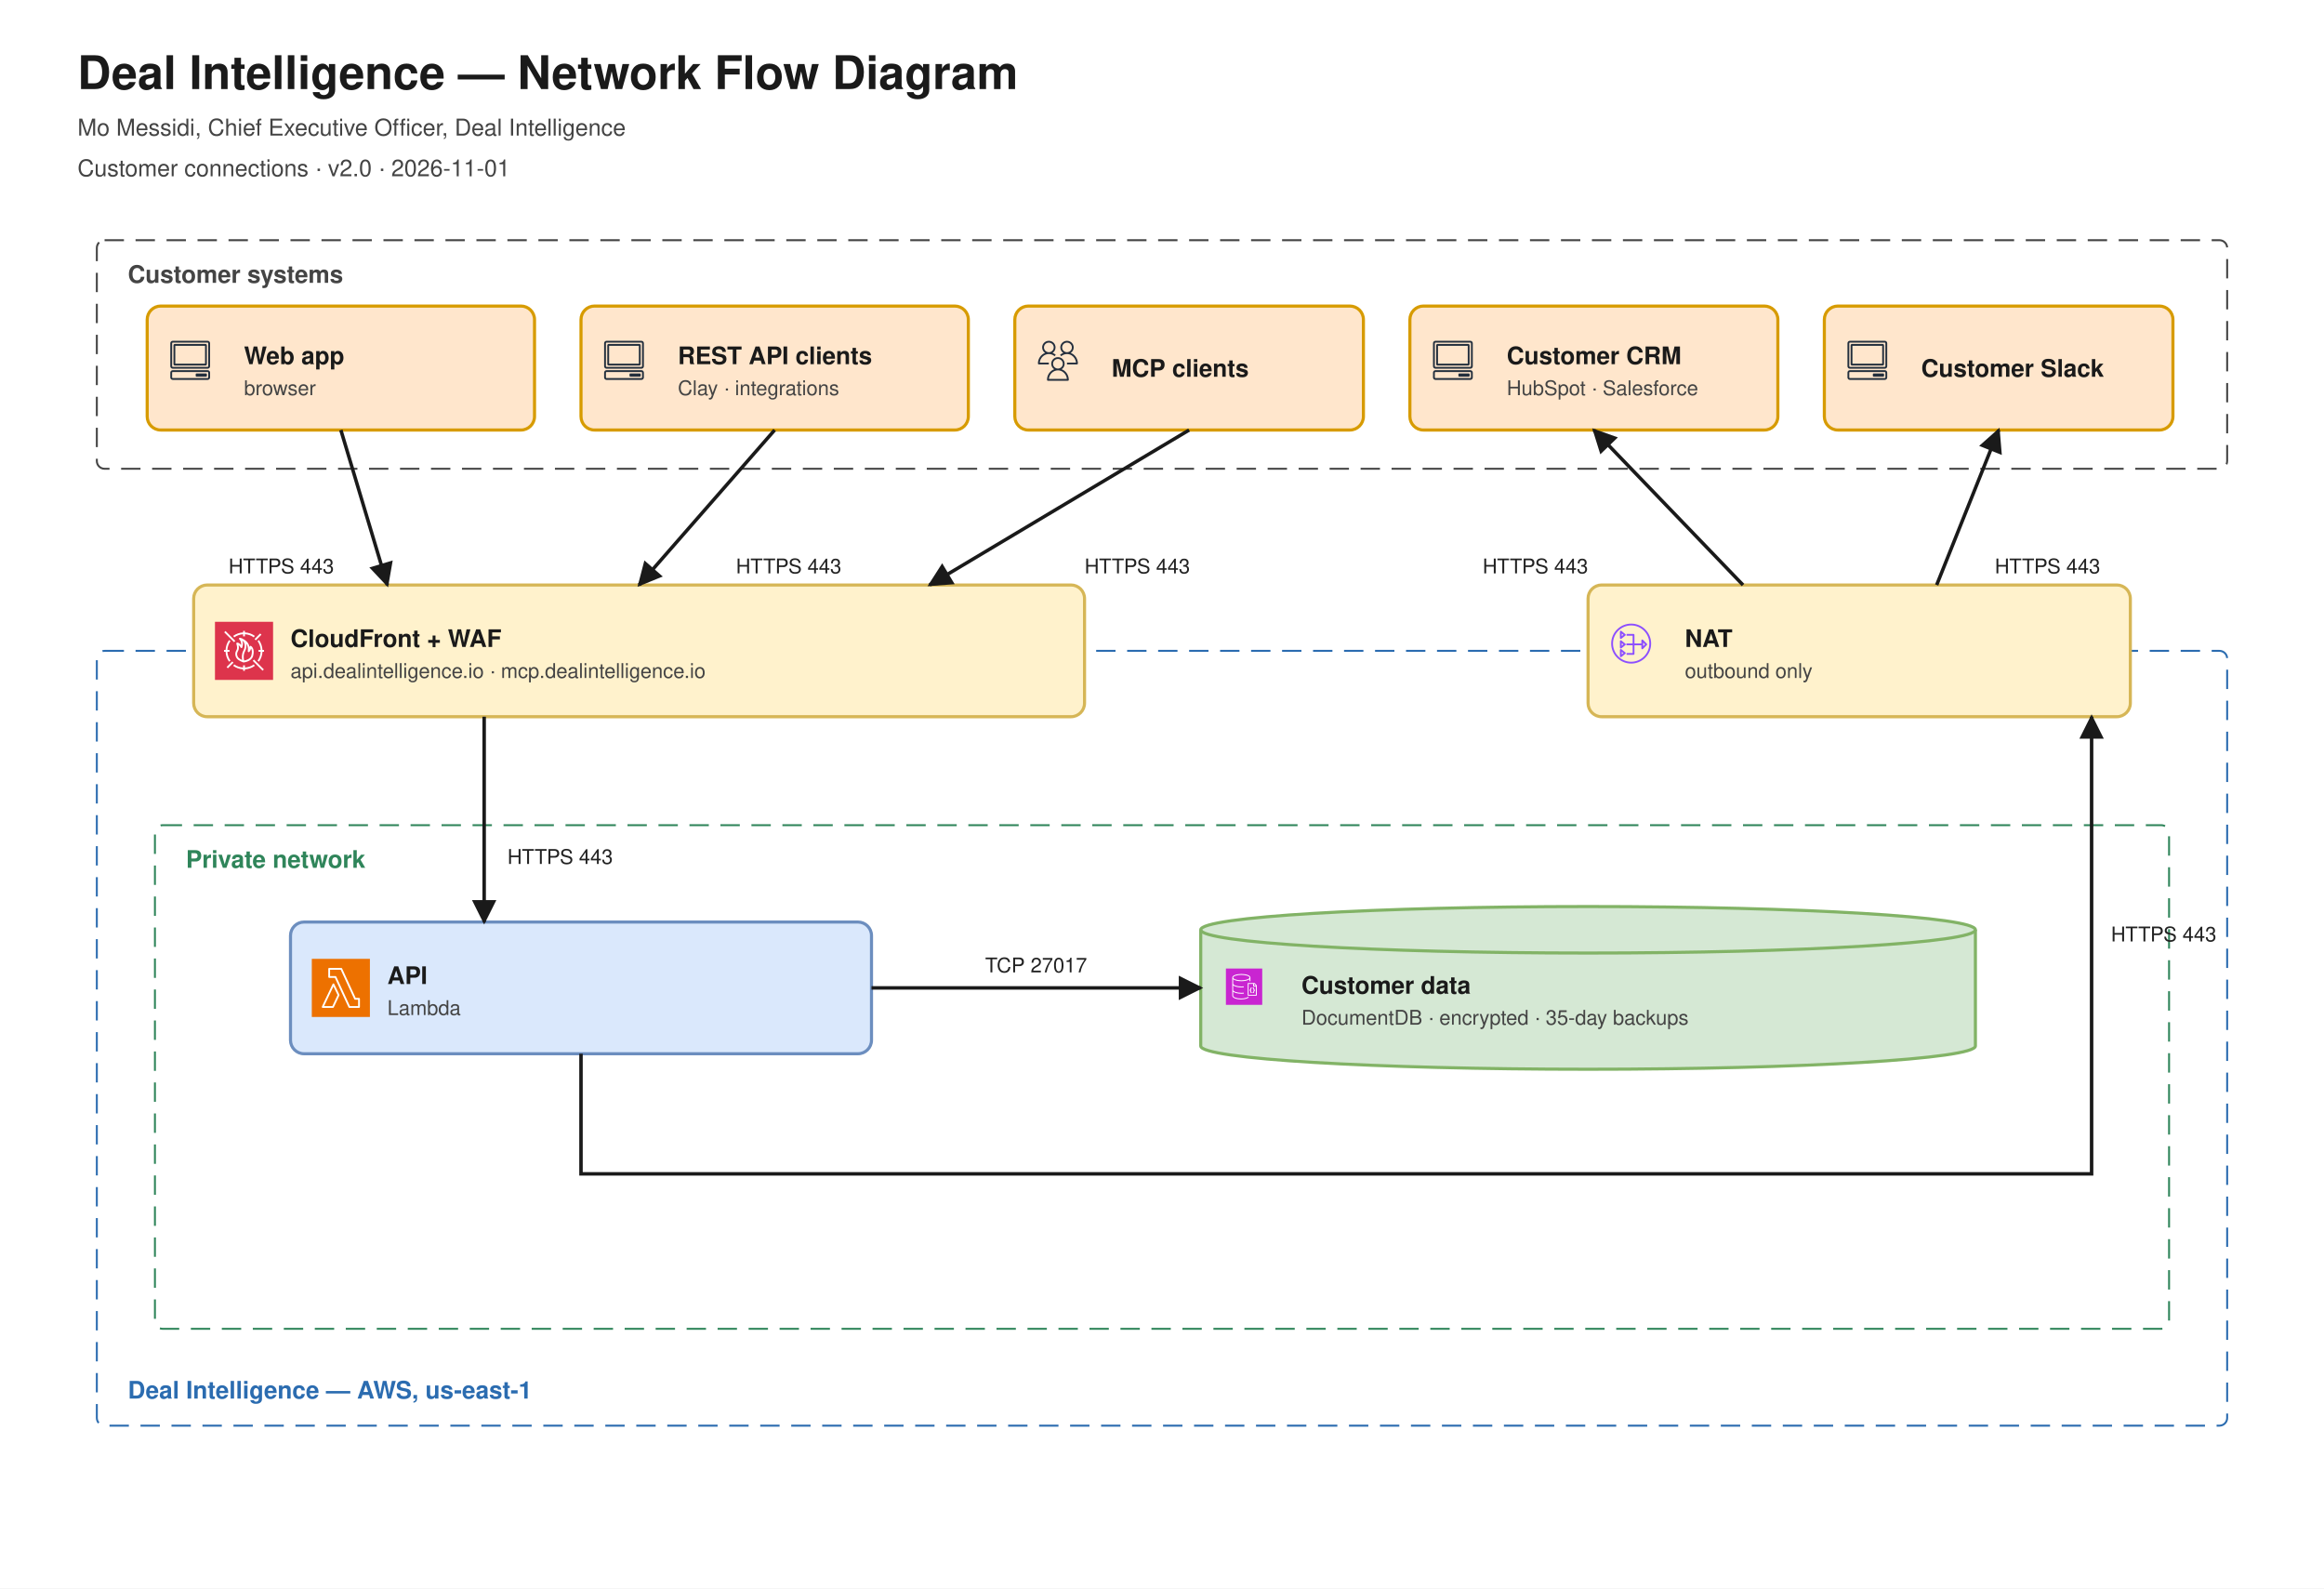
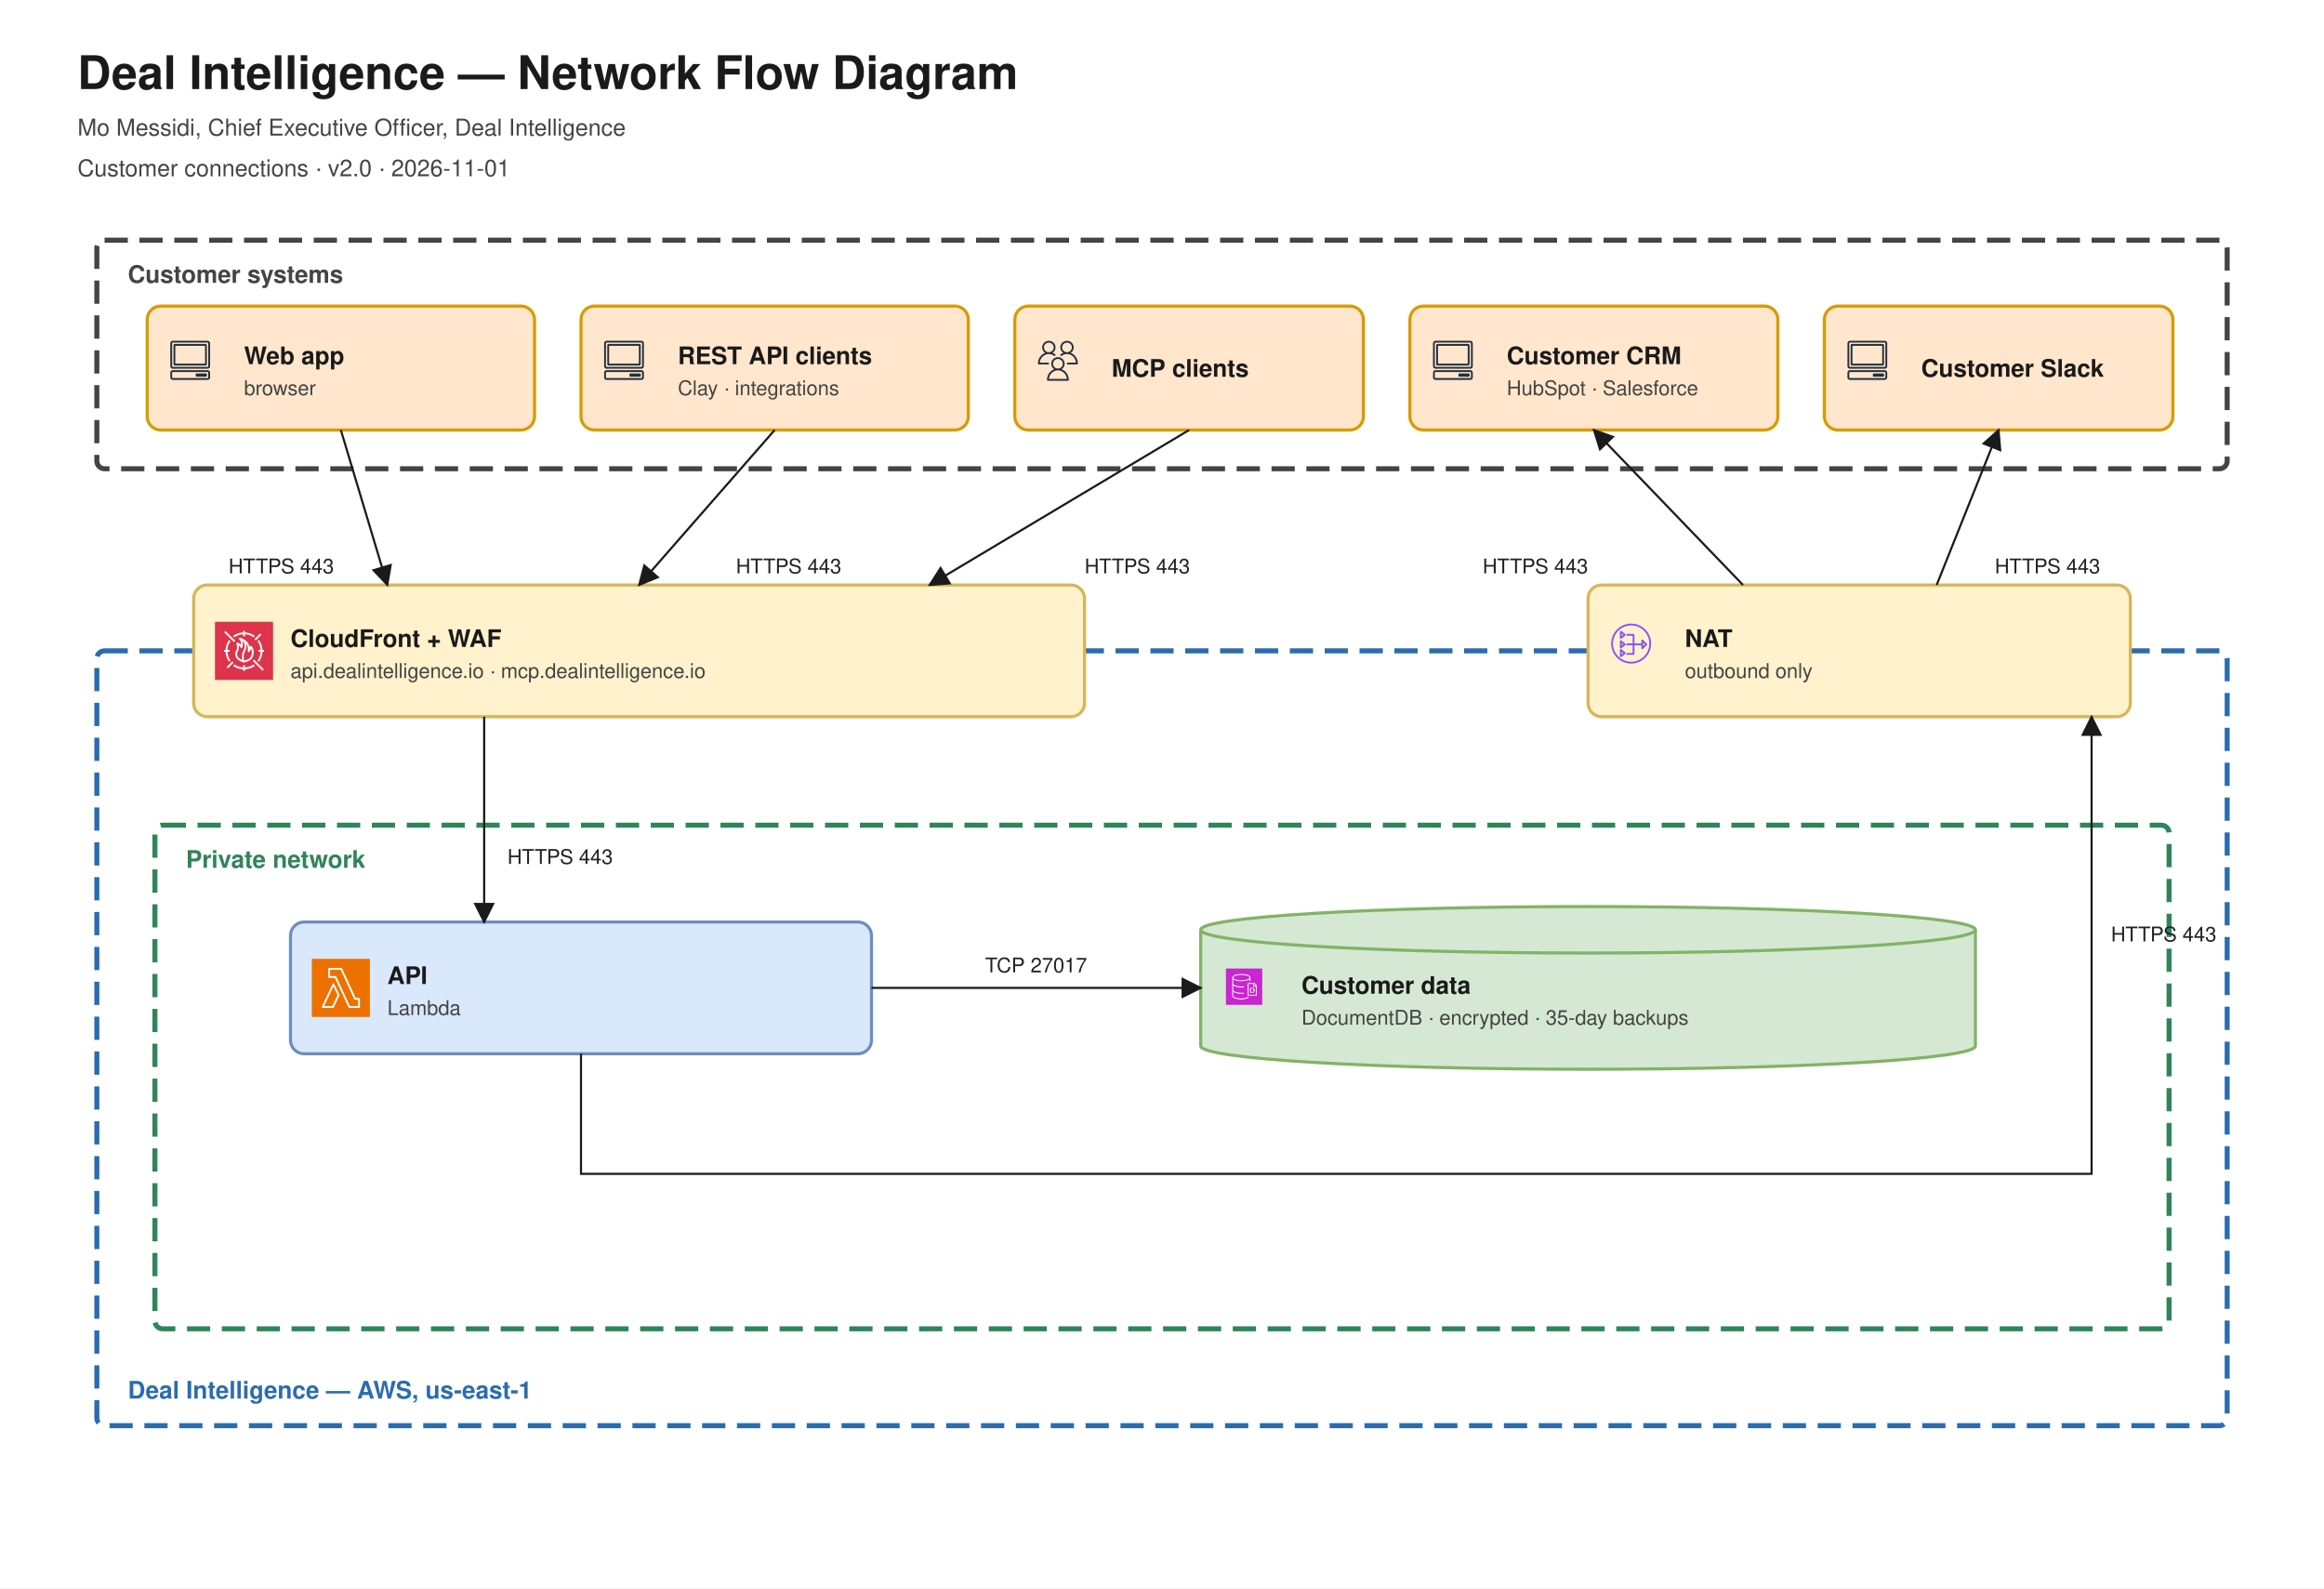
<svg xmlns="http://www.w3.org/2000/svg" width="1200" height="820" viewBox="0 0 1200 820">
  <rect width="1200" height="820" fill="#fff" />
  <defs>
-     <marker id="a" viewBox="0 0 10 10" refX="9" refY="5" markerWidth="7" markerHeight="7" orient="auto-start-reverse">
+     <marker id="a" viewBox="0 0 10 10" refX="9" refY="5" markerWidth="10" markerHeight="10" orient="auto-start-reverse">
      <path d="M0,0 L10,5 L0,10 z" fill="#1a1a1a" />
    </marker>
  </defs>
  <text x="40" y="46" font-family="Helvetica, Arial, sans-serif" font-size="24" font-weight="bold" text-anchor="start" fill="#1a1a1a">Deal Intelligence — Network Flow Diagram</text>
  <text x="40" y="70" font-family="Helvetica, Arial, sans-serif" font-size="12" font-weight="normal" text-anchor="start" fill="#444">Mo Messidi, Chief Executive Officer, Deal Intelligence</text>
  <text x="40" y="91" font-family="Helvetica, Arial, sans-serif" font-size="12" font-weight="normal" text-anchor="start" fill="#444">Customer connections · v2.0 · 2026-11-01</text>
-   <rect x="50" y="124" width="1100" height="118" rx="4" ry="4" fill="none" stroke="#444" stroke-width="1.0" stroke-dasharray="10 6" />
+   <rect x="50" y="124" width="1100" height="118" rx="4" ry="4" fill="none" stroke="#444" stroke-width="2.6" stroke-dasharray="12 6" />
  <text x="66" y="146" font-family="Helvetica, Arial, sans-serif" font-size="12.5" font-weight="bold" text-anchor="start" fill="#444">Customer systems</text>
  <rect x="76" y="158" width="200" height="64" rx="7" ry="7" fill="#ffe6cc" stroke="#d79b00" stroke-width="1.6" />
  <g transform="translate(87,175.0) scale(0.4688)">
    <path fill="#232f3d" fill-rule="evenodd" d="M42.299 38.773v1.923a.793.793 0 0 1-.793.794H30.762a.794.794 0 0 1-.794-.794v-1.923c0-.438.355-.793.794-.793h10.744c.439 0 .793.355.793.793m1.498 3.626a.646.646 0 0 1-.644.645H4.645A.646.646 0 0 1 4 42.399v-5.388c0-.355.289-.644.645-.644h38.508c.355 0 .644.289.644.644zm-.644-8.032H4.645A2.65 2.65 0 0 0 2 37.011v5.388a2.65 2.65 0 0 0 2.645 2.645h38.508a2.65 2.65 0 0 0 2.644-2.645v-5.388a2.647 2.647 0 0 0-2.644-2.644M7.501 27.21h32.763V7.502H7.501zM40.842 5.502H6.924c-.784 0-1.423.637-1.423 1.421v20.865c0 .784.639 1.422 1.423 1.422h33.918c.784 0 1.422-.638 1.422-1.422V6.923c0-.784-.638-1.421-1.422-1.421m2.955 24.565a.645.645 0 0 1-.644.644H4.645A.645.645 0 0 1 4 30.067V4.644C4 4.289 4.289 4 4.645 4h38.508c.355 0 .644.289.644.644zM43.153 2H4.645A2.65 2.65 0 0 0 2 4.644v25.423a2.65 2.65 0 0 0 2.645 2.644h38.508a2.647 2.647 0 0 0 2.644-2.644V4.644A2.647 2.647 0 0 0 43.153 2" />
  </g>
  <text x="126" y="188.0" font-family="Helvetica, Arial, sans-serif" font-size="12.5" font-weight="bold" text-anchor="start" fill="#1a1a1a">Web app</text>
  <text x="126" y="204.0" font-family="Helvetica, Arial, sans-serif" font-size="10.5" font-weight="normal" text-anchor="start" fill="#444">browser</text>
  <rect x="300" y="158" width="200" height="64" rx="7" ry="7" fill="#ffe6cc" stroke="#d79b00" stroke-width="1.6" />
  <g transform="translate(311,175.0) scale(0.4688)">
    <path fill="#232f3d" fill-rule="evenodd" d="M42.299 38.773v1.923a.793.793 0 0 1-.793.794H30.762a.794.794 0 0 1-.794-.794v-1.923c0-.438.355-.793.794-.793h10.744c.439 0 .793.355.793.793m1.498 3.626a.646.646 0 0 1-.644.645H4.645A.646.646 0 0 1 4 42.399v-5.388c0-.355.289-.644.645-.644h38.508c.355 0 .644.289.644.644zm-.644-8.032H4.645A2.65 2.65 0 0 0 2 37.011v5.388a2.65 2.65 0 0 0 2.645 2.645h38.508a2.65 2.65 0 0 0 2.644-2.645v-5.388a2.647 2.647 0 0 0-2.644-2.644M7.501 27.21h32.763V7.502H7.501zM40.842 5.502H6.924c-.784 0-1.423.637-1.423 1.421v20.865c0 .784.639 1.422 1.423 1.422h33.918c.784 0 1.422-.638 1.422-1.422V6.923c0-.784-.638-1.421-1.422-1.421m2.955 24.565a.645.645 0 0 1-.644.644H4.645A.645.645 0 0 1 4 30.067V4.644C4 4.289 4.289 4 4.645 4h38.508c.355 0 .644.289.644.644zM43.153 2H4.645A2.65 2.65 0 0 0 2 4.644v25.423a2.65 2.65 0 0 0 2.645 2.644h38.508a2.647 2.647 0 0 0 2.644-2.644V4.644A2.647 2.647 0 0 0 43.153 2" />
  </g>
  <text x="350" y="188.0" font-family="Helvetica, Arial, sans-serif" font-size="12.5" font-weight="bold" text-anchor="start" fill="#1a1a1a">REST API clients</text>
  <text x="350" y="204.0" font-family="Helvetica, Arial, sans-serif" font-size="10.5" font-weight="normal" text-anchor="start" fill="#444">Clay · integrations</text>
  <rect x="524" y="158" width="180" height="64" rx="7" ry="7" fill="#ffe6cc" stroke="#d79b00" stroke-width="1.6" />
  <g transform="translate(535,175.0) scale(0.4688)">
    <path fill="#242f3e" fill-rule="evenodd" d="M28.639 9.286c0-2.915 2.413-5.286 5.38-5.286s5.378 2.371 5.378 5.286-2.412 5.286-5.378 5.286-5.38-2.371-5.38-5.286m11.524 7.048a11.7 11.7 0 0 0-2.035-1.001c1.97-1.31 3.269-3.531 3.269-6.047 0-4.017-3.31-7.286-7.378-7.286-4.069 0-7.38 3.269-7.38 7.286 0 2.51 1.293 4.728 3.256 6.039a11.9 11.9 0 0 0-3.546 2.1l1.303 1.518A9.77 9.77 0 0 1 34 16.572c1.802 0 3.569.505 5.109 1.461 2.74 1.702 4.538 4.692 4.844 7.967H34v2h11a1 1 0 0 0 1-1c0-4.343-2.236-8.43-5.837-10.666M8.639 9.286C8.639 6.371 11.052 4 14.019 4s5.378 2.371 5.378 5.286-2.412 5.286-5.378 5.286-5.38-2.371-5.38-5.286M14 26H4.046C4.53 20.717 8.81 16.572 14 16.572c1.802 0 3.569.505 5.109 1.461.432.269.849.575 1.24.91l1.303-1.517a11.71 11.71 0 0 0-3.524-2.093c1.97-1.31 3.269-3.531 3.269-6.047 0-4.017-3.31-7.286-7.378-7.286-4.069 0-7.38 3.269-7.38 7.286 0 2.515 1.298 4.737 3.268 6.046C5.302 17.071 2 21.638 2 27a1 1 0 0 0 1 1h11zm.046 18c.484-5.283 4.764-9.428 9.954-9.428 1.802 0 3.569.505 5.109 1.461 2.74 1.702 4.538 4.692 4.844 7.967zm4.593-16.714c0-2.915 2.413-5.286 5.38-5.286s5.378 2.371 5.378 5.286-2.412 5.286-5.378 5.286-5.38-2.371-5.38-5.286m11.524 7.048a11.7 11.7 0 0 0-2.035-1.001c1.97-1.31 3.269-3.531 3.269-6.047 0-4.017-3.31-7.286-7.378-7.286-4.069 0-7.38 3.269-7.38 7.286 0 2.515 1.298 4.737 3.268 6.046C15.302 35.071 12 39.638 12 45a1 1 0 0 0 1 1h22a1 1 0 0 0 1-1c0-4.343-2.236-8.43-5.837-10.666" />
  </g>
  <text x="574" y="194.5" font-family="Helvetica, Arial, sans-serif" font-size="12.5" font-weight="bold" text-anchor="start" fill="#1a1a1a">MCP clients</text>
  <rect x="728" y="158" width="190" height="64" rx="7" ry="7" fill="#ffe6cc" stroke="#d79b00" stroke-width="1.6" />
  <g transform="translate(739,175.0) scale(0.4688)">
    <path fill="#232f3d" fill-rule="evenodd" d="M42.299 38.773v1.923a.793.793 0 0 1-.793.794H30.762a.794.794 0 0 1-.794-.794v-1.923c0-.438.355-.793.794-.793h10.744c.439 0 .793.355.793.793m1.498 3.626a.646.646 0 0 1-.644.645H4.645A.646.646 0 0 1 4 42.399v-5.388c0-.355.289-.644.645-.644h38.508c.355 0 .644.289.644.644zm-.644-8.032H4.645A2.65 2.65 0 0 0 2 37.011v5.388a2.65 2.65 0 0 0 2.645 2.645h38.508a2.65 2.65 0 0 0 2.644-2.645v-5.388a2.647 2.647 0 0 0-2.644-2.644M7.501 27.21h32.763V7.502H7.501zM40.842 5.502H6.924c-.784 0-1.423.637-1.423 1.421v20.865c0 .784.639 1.422 1.423 1.422h33.918c.784 0 1.422-.638 1.422-1.422V6.923c0-.784-.638-1.421-1.422-1.421m2.955 24.565a.645.645 0 0 1-.644.644H4.645A.645.645 0 0 1 4 30.067V4.644C4 4.289 4.289 4 4.645 4h38.508c.355 0 .644.289.644.644zM43.153 2H4.645A2.65 2.65 0 0 0 2 4.644v25.423a2.65 2.65 0 0 0 2.645 2.644h38.508a2.647 2.647 0 0 0 2.644-2.644V4.644A2.647 2.647 0 0 0 43.153 2" />
  </g>
  <text x="778" y="188.0" font-family="Helvetica, Arial, sans-serif" font-size="12.5" font-weight="bold" text-anchor="start" fill="#1a1a1a">Customer CRM</text>
  <text x="778" y="204.0" font-family="Helvetica, Arial, sans-serif" font-size="10.5" font-weight="normal" text-anchor="start" fill="#444">HubSpot · Salesforce</text>
  <rect x="942" y="158" width="180" height="64" rx="7" ry="7" fill="#ffe6cc" stroke="#d79b00" stroke-width="1.6" />
  <g transform="translate(953,175.0) scale(0.4688)">
    <path fill="#232f3d" fill-rule="evenodd" d="M42.299 38.773v1.923a.793.793 0 0 1-.793.794H30.762a.794.794 0 0 1-.794-.794v-1.923c0-.438.355-.793.794-.793h10.744c.439 0 .793.355.793.793m1.498 3.626a.646.646 0 0 1-.644.645H4.645A.646.646 0 0 1 4 42.399v-5.388c0-.355.289-.644.645-.644h38.508c.355 0 .644.289.644.644zm-.644-8.032H4.645A2.65 2.65 0 0 0 2 37.011v5.388a2.65 2.65 0 0 0 2.645 2.645h38.508a2.65 2.65 0 0 0 2.644-2.645v-5.388a2.647 2.647 0 0 0-2.644-2.644M7.501 27.21h32.763V7.502H7.501zM40.842 5.502H6.924c-.784 0-1.423.637-1.423 1.421v20.865c0 .784.639 1.422 1.423 1.422h33.918c.784 0 1.422-.638 1.422-1.422V6.923c0-.784-.638-1.421-1.422-1.421m2.955 24.565a.645.645 0 0 1-.644.644H4.645A.645.645 0 0 1 4 30.067V4.644C4 4.289 4.289 4 4.645 4h38.508c.355 0 .644.289.644.644zM43.153 2H4.645A2.65 2.65 0 0 0 2 4.644v25.423a2.65 2.65 0 0 0 2.645 2.644h38.508a2.647 2.647 0 0 0 2.644-2.644V4.644A2.647 2.647 0 0 0 43.153 2" />
  </g>
  <text x="992" y="194.5" font-family="Helvetica, Arial, sans-serif" font-size="12.5" font-weight="bold" text-anchor="start" fill="#1a1a1a">Customer Slack</text>
-   <rect x="50" y="336" width="1100" height="400" rx="4" ry="4" fill="none" stroke="#2b6cb0" stroke-width="1.0" stroke-dasharray="10 6" />
+   <rect x="50" y="336" width="1100" height="400" rx="4" ry="4" fill="none" stroke="#2b6cb0" stroke-width="2.6" stroke-dasharray="12 6" />
  <text x="66" y="722" font-family="Helvetica, Arial, sans-serif" font-size="12.5" font-weight="bold" text-anchor="start" fill="#2b6cb0">Deal Intelligence — AWS, us-east-1</text>
  <rect x="100" y="302" width="460" height="68" rx="7" ry="7" fill="#fff2cc" stroke="#d6b656" stroke-width="1.6" />
  <g transform="translate(111,321.0) scale(0.4688)">
    <g fill="none" fill-rule="evenodd">
      <path fill="#dd344c" d="M0 0h64v64H0z" />
      <path fill="#fff" d="M26.929 40.397a18.6 18.6 0 0 0 3.04 1.692c-.477-2.376-.794-6.487 1.343-10.418 1.593-2.928 1.856-6.254.688-8.681a5.9 5.9 0 0 0-1.922-2.292c.762 1.759 1.19 4.299.038 7.572a1 1 0 0 1-1.825.142c-.331-.616-1.242-2.004-2.283-2.833.408 1.876.667 4.683-.673 6.788a8 8 0 0 0-.201.334c-1.47 2.589-.682 5.97 1.795 7.696m7.542-16.242c.565 2.649.092 5.725-1.401 8.471-2.165 3.981-1.363 8.319-.91 10.025 1.957-.329 6.903-1.557 7.959-5.649 1.014-3.926.4-6.199-.31-7.424-.708 2.544-2.007 3.615-2.074 3.669a1.002 1.002 0 0 1-1.614-.938c.606-3.768-.36-6.39-1.65-8.154M23.65 31.29c1.609-2.527-.074-6.965-.091-7.01a1 1 0 0 1 .932-1.361c1.75 0 3.248 1.355 4.25 2.593.529-3.989-1.877-6.084-1.997-6.184a1.004 1.004 0 0 1-.26-1.191.99.99 0 0 1 1.077-.561c1.474.261 2.773.822 3.85 1.633.955.427 5.726 2.839 6.714 8.7q.04-.264.072-.55a1 1 0 0 1 1.474-.774c.187.103 4.533 2.595 2.384 10.917-1.675 6.488-10.18 7.227-10.541 7.255l-.001-.01c-.022.002-.041.013-.063.013a1 1 0 0 1-.335-.059c-2.054-.734-3.847-1.63-5.33-2.663-3.314-2.31-4.364-6.847-2.39-10.327a10 10 0 0 1 .255-.421m-8.16 12.66 1.62-1.173A18.2 18.2 0 0 1 13.677 33H16v-2h-2.321a18.16 18.16 0 0 1 3.432-9.719l-1.621-1.173A20.16 20.16 0 0 0 11.679 31h-1.68v2h1.677c.186 3.962 1.484 7.731 3.814 10.95m27.257 2.968A18.2 18.2 0 0 1 33 50.351V48h-2v2.351a18.2 18.2 0 0 1-9.75-3.433l-1.172 1.621A20.2 20.2 0 0 0 31 52.351V54h2v-1.649c3.95-.191 7.709-1.489 10.919-3.812zM21.25 17.14A18.2 18.2 0 0 1 31 13.708V16h2v-2.292a18.2 18.2 0 0 1 9.747 3.432l1.172-1.62a20.15 20.15 0 0 0-10.92-3.812V10h-2v1.708a20.16 20.16 0 0 0-10.921 3.812zM52.32 31a20.2 20.2 0 0 0-3.811-10.892l-1.621 1.173A18.2 18.2 0 0 1 50.32 31H48v2h2.323a18.2 18.2 0 0 1-3.435 9.777l1.62 1.173c2.33-3.219 3.629-6.988 3.815-10.95H54v-2zm-7.293-10.584 6.159-6.16-1.414-1.414-6.16 6.16zM18.972 43.642l-6.16 6.16 1.414 1.414 6.16-6.16zm3.442-22.641L11.586 10.173l-1.414 1.414L21 22.415zM43 41.586l10.826 10.827-1.414 1.414L41.586 43z" />
    </g>
  </g>
  <text x="150" y="334.0" font-family="Helvetica, Arial, sans-serif" font-size="12.5" font-weight="bold" text-anchor="start" fill="#1a1a1a">CloudFront + WAF</text>
  <text x="150" y="350.0" font-family="Helvetica, Arial, sans-serif" font-size="10.5" font-weight="normal" text-anchor="start" fill="#444">api.dealintelligence.io · mcp.dealintelligence.io</text>
  <rect x="820" y="302" width="280" height="68" rx="7" ry="7" fill="#fff2cc" stroke="#d6b656" stroke-width="1.6" />
  <g transform="translate(831,321.0) scale(0.4688)">
    <path fill="#8c4fff" fill-rule="evenodd" d="M13.626 35.92v-2.837l1.774 1.419zm-.375-5.7a1.001 1.001 0 0 0-1.625.781v7a1.001 1.001 0 0 0 1.625.782l4.374-3.5a1 1 0 0 0 0-1.562zm24-3.383v-3.922l1.962 1.96zm4.083-2.668-4.376-4.375a1 1 0 0 0-1.706.707v3.375h-7.627v-9.5a1 1 0 0 0-1-1h-7.693v2h6.694v8.5H18.75v2h6.875v8.5h-6.693v2h7.694a1 1 0 0 0 1-1v-9.5h7.625v3.376a1 1 0 0 0 1.708.707l4.374-4.376a1 1 0 0 0 0-1.414m-27.708 2.127v-2.84l1.774 1.42zm-.375-5.701a1 1 0 0 0-1.625.78v7.002a1.001 1.001 0 0 0 1.625.78l4.374-3.5a1 1 0 0 0 0-1.562zm.375-4.8v-2.838l1.774 1.419zm-.375-5.7a1.001 1.001 0 0 0-1.625.781v7a1.001 1.001 0 0 0 1.625.78l4.374-3.5a1 1 0 0 0 0-1.561zM24 44.003C12.971 44.003 4 35.03 4 24S12.973 4 24 4c11.03 0 20.002 8.973 20.002 20 0 11.03-8.973 20.003-20.002 20.003M24 2C11.868 2 2 11.869 2 24c0 12.133 9.869 22.003 22 22.003 12.133 0 22.002-9.87 22.002-22.002S36.133 2 24 2" />
  </g>
  <text x="870" y="334.0" font-family="Helvetica, Arial, sans-serif" font-size="12.5" font-weight="bold" text-anchor="start" fill="#1a1a1a">NAT</text>
  <text x="870" y="350.0" font-family="Helvetica, Arial, sans-serif" font-size="10.5" font-weight="normal" text-anchor="start" fill="#444">outbound only</text>
-   <rect x="80" y="426" width="1040" height="260" rx="4" ry="4" fill="none" stroke="#2f855a" stroke-width="1.0" stroke-dasharray="10 6" />
+   <rect x="80" y="426" width="1040" height="260" rx="4" ry="4" fill="none" stroke="#2f855a" stroke-width="2.6" stroke-dasharray="12 6" />
  <text x="96" y="448" font-family="Helvetica, Arial, sans-serif" font-size="12.5" font-weight="bold" text-anchor="start" fill="#2f855a">Private network</text>
  <rect x="150" y="476" width="300" height="68" rx="7" ry="7" fill="#dae8fc" stroke="#6c8ebf" stroke-width="1.6" />
  <g transform="translate(161,495.0) scale(0.4688)">
    <g fill="none" fill-rule="evenodd">
      <path fill="#ed7100" d="M0 0h64v64H0z" />
      <path fill="#fff" d="M22.68 52h-9.106l10.264-21.59 4.562 9.451zm2.047-24.333a.99.99 0 0 0-.896-.564h-.003a.99.99 0 0 0-.896.569L11.097 52.569c-.147.31-.126.674.057.965.181.29.5.466.842.466H23.31a1 1 0 0 0 .9-.572l6.194-13.144a1 1 0 0 0-.005-.864zM51.008 52h-9.022L26.955 19.578a1 1 0 0 0-.903-.578h-5.924l.007-7h11.68l14.96 32.42c.163.354.516.58.904.58h3.33zm.996-9h-3.69l-14.96-32.42a1 1 0 0 0-.903-.58H19.14a1 1 0 0 0-.996.999l-.008 9A.993.993 0 0 0 19.131 21h6.286l15.03 32.422a1 1 0 0 0 .903.578h10.654c.55 0 .996-.448.996-1v-9c0-.552-.445-1-.996-1" />
    </g>
  </g>
  <text x="200" y="508.0" font-family="Helvetica, Arial, sans-serif" font-size="12.5" font-weight="bold" text-anchor="start" fill="#1a1a1a">API</text>
  <text x="200" y="524.0" font-family="Helvetica, Arial, sans-serif" font-size="10.5" font-weight="normal" text-anchor="start" fill="#444">Lambda</text>
  <path d="M620,480 a200.0,12 0 0 1 400,0 v60 a200.0,12 0 0 1 -400,0 z" fill="#d5e8d4" stroke="#82b366" stroke-width="1.6" />
  <path d="M620,480 a200.0,12 0 0 0 400,0" fill="none" stroke="#82b366" stroke-width="1.6" />
  <g transform="translate(633,500.0) scale(0.4688)">
    <g fill="none" fill-rule="evenodd">
      <path fill="#c925d1" d="M0 0h40v40H0z" />
      <path fill="#fff" d="M17 6.996c5.304 0 9 1.576 9 2.99 0 1.413-3.696 2.988-9 2.988S8 11.4 8 9.985s3.696-2.989 9-2.989m-.353 26.008C11.552 33.004 8 31.394 8 29.95v-4.434c1.729 1.436 5.446 2.254 9.081 2.254.885 0 1.776-.05 2.651-.147l-.111-.99c-.838.093-1.692.14-2.54.14C11.967 26.774 8 25.133 8 23.72v-5.182c1.729 1.436 5.446 2.254 9.081 2.254.903 0 1.796-.051 2.653-.149l-.115-.99a22 22 0 0 1-2.538.142C11.967 19.795 8 18.153 8 16.741v-4.95c1.729 1.424 5.442 2.18 9 2.18s7.271-.756 9-2.18v2.18h1V9.985C27 7.397 21.848 6 17 6S7 7.397 7 9.985V29.95C7 32.258 11.147 34 16.647 34c3.654 0 6.932-.813 8.557-2.12l-.629-.775c-1.432 1.152-4.545 1.899-7.928 1.899m13.612-12.059c.274 0 .516.11.682.309.334.4.238 1.027.214 1.149.009.912.554 1.108.616 1.127a.51.51 0 0 1 .361.49.494.494 0 0 1-.372.473c-.051.016-.596.211-.596 1.216.011.566-.263 1.195-.89 1.214h-.814v-.996h.678a1 1 0 0 0 .026-.208c0-.852.28-1.383.586-1.708-.306-.324-.586-.852-.586-1.7.022-.156.025-.29.015-.37h-.719v-.996zm-2.393 0h.594v.996h-.459a1 1 0 0 0-.026.21c0 .851-.281 1.382-.586 1.706.305.324.586.852.586 1.7-.022.156-.025.29-.015.37h.5v.996h-.579a.87.87 0 0 1-.683-.309c-.334-.4-.238-1.027-.215-1.148-.008-.913-.553-1.109-.616-1.127a.51.51 0 0 1-.36-.492.494.494 0 0 1 .372-.472c.051-.016.596-.211.596-1.216-.011-.566.262-1.195.891-1.214M31 18.952V16.96h.229L33 18.808v.144zm2 9.964h-8V16.96h5v2.49a.5.5 0 0 0 .5.499H33zm-1.196-12.798a.5.5 0 0 0-.362-.155H24.5a.5.5 0 0 0-.5.499v12.952a.5.5 0 0 0 .5.498h9a.5.5 0 0 0 .5-.498V18.609a.5.5 0 0 0-.139-.344z" />
    </g>
  </g>
  <text x="672" y="513.0" font-family="Helvetica, Arial, sans-serif" font-size="12.5" font-weight="bold" text-anchor="start" fill="#1a1a1a">Customer data</text>
  <text x="672" y="529.0" font-family="Helvetica, Arial, sans-serif" font-size="10.5" font-weight="normal" text-anchor="start" fill="#444">DocumentDB · encrypted · 35-day backups</text>
-   <path d="M176,222 L200,302" fill="none" stroke="#1a1a1a" stroke-width="1.8" marker-end="url(#a)" />
+   <path d="M176,222 L200,302" fill="none" stroke="#1a1a1a" stroke-width="1.1" marker-end="url(#a)" />
  <text x="118" y="296" font-family="Helvetica, Arial, sans-serif" font-size="10.5" font-weight="normal" text-anchor="start" fill="#222">HTTPS 443</text>
-   <path d="M400,222 L330,302" fill="none" stroke="#1a1a1a" stroke-width="1.8" marker-end="url(#a)" />
+   <path d="M400,222 L330,302" fill="none" stroke="#1a1a1a" stroke-width="1.1" marker-end="url(#a)" />
  <text x="380" y="296" font-family="Helvetica, Arial, sans-serif" font-size="10.5" font-weight="normal" text-anchor="start" fill="#222">HTTPS 443</text>
-   <path d="M614,222 L480,302" fill="none" stroke="#1a1a1a" stroke-width="1.8" marker-end="url(#a)" />
+   <path d="M614,222 L480,302" fill="none" stroke="#1a1a1a" stroke-width="1.1" marker-end="url(#a)" />
  <text x="560" y="296" font-family="Helvetica, Arial, sans-serif" font-size="10.5" font-weight="normal" text-anchor="start" fill="#222">HTTPS 443</text>
-   <path d="M250,370 L250,476" fill="none" stroke="#1a1a1a" stroke-width="1.8" marker-end="url(#a)" />
+   <path d="M250,370 L250,476" fill="none" stroke="#1a1a1a" stroke-width="1.1" marker-end="url(#a)" />
  <text x="262" y="446" font-family="Helvetica, Arial, sans-serif" font-size="10.5" font-weight="normal" text-anchor="start" fill="#222">HTTPS 443</text>
-   <path d="M450,510 L620,510" fill="none" stroke="#1a1a1a" stroke-width="1.8" marker-end="url(#a)" />
+   <path d="M450,510 L620,510" fill="none" stroke="#1a1a1a" stroke-width="1.1" marker-end="url(#a)" />
  <text x="535" y="502" font-family="Helvetica, Arial, sans-serif" font-size="10.5" font-weight="normal" text-anchor="middle" fill="#222">TCP 27017</text>
-   <path d="M300,544 L300,606 L1080,606 L1080,370" fill="none" stroke="#1a1a1a" stroke-width="1.8" marker-end="url(#a)" />
+   <path d="M300,544 L300,606 L1080,606 L1080,370" fill="none" stroke="#1a1a1a" stroke-width="1.1" marker-end="url(#a)" />
  <text x="1090" y="486" font-family="Helvetica, Arial, sans-serif" font-size="10.5" font-weight="normal" text-anchor="start" fill="#222">HTTPS 443</text>
-   <path d="M900,302 L823,222" fill="none" stroke="#1a1a1a" stroke-width="1.8" marker-end="url(#a)" />
+   <path d="M900,302 L823,222" fill="none" stroke="#1a1a1a" stroke-width="1.1" marker-end="url(#a)" />
  <text x="820" y="296" font-family="Helvetica, Arial, sans-serif" font-size="10.5" font-weight="normal" text-anchor="end" fill="#222">HTTPS 443</text>
-   <path d="M1000,302 L1032,222" fill="none" stroke="#1a1a1a" stroke-width="1.8" marker-end="url(#a)" />
+   <path d="M1000,302 L1032,222" fill="none" stroke="#1a1a1a" stroke-width="1.1" marker-end="url(#a)" />
  <text x="1030" y="296" font-family="Helvetica, Arial, sans-serif" font-size="10.5" font-weight="normal" text-anchor="start" fill="#222">HTTPS 443</text>
</svg>
